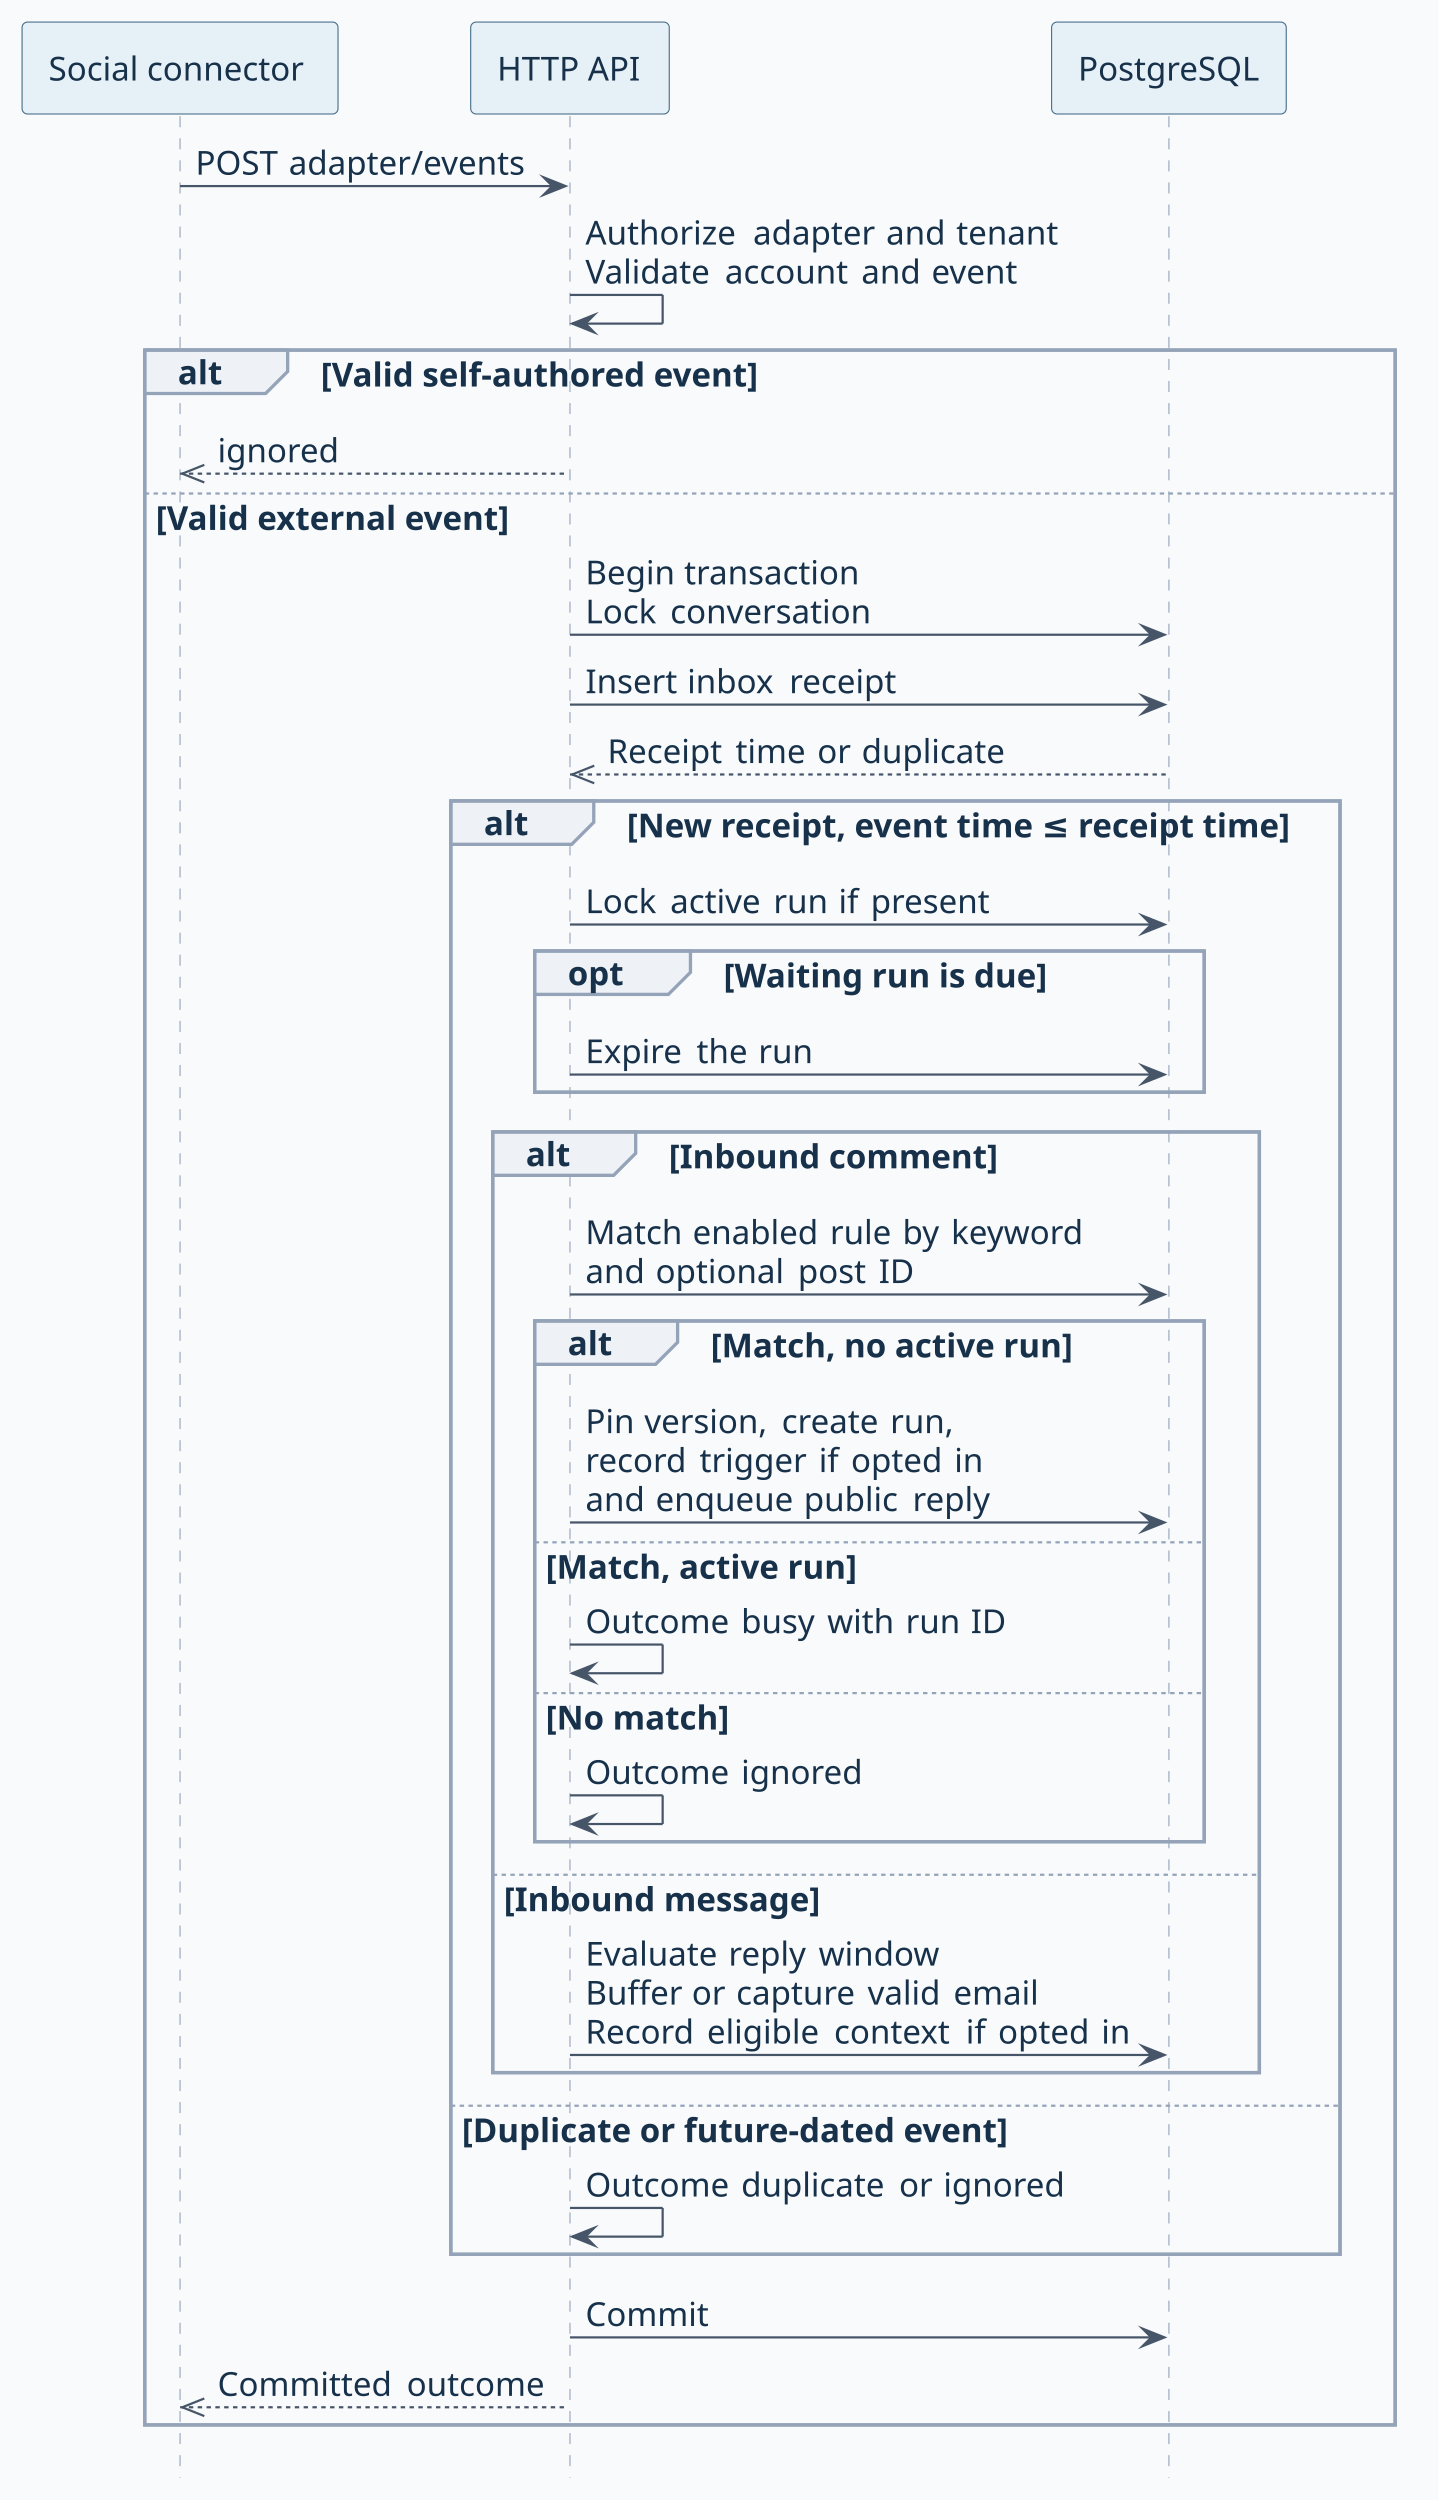
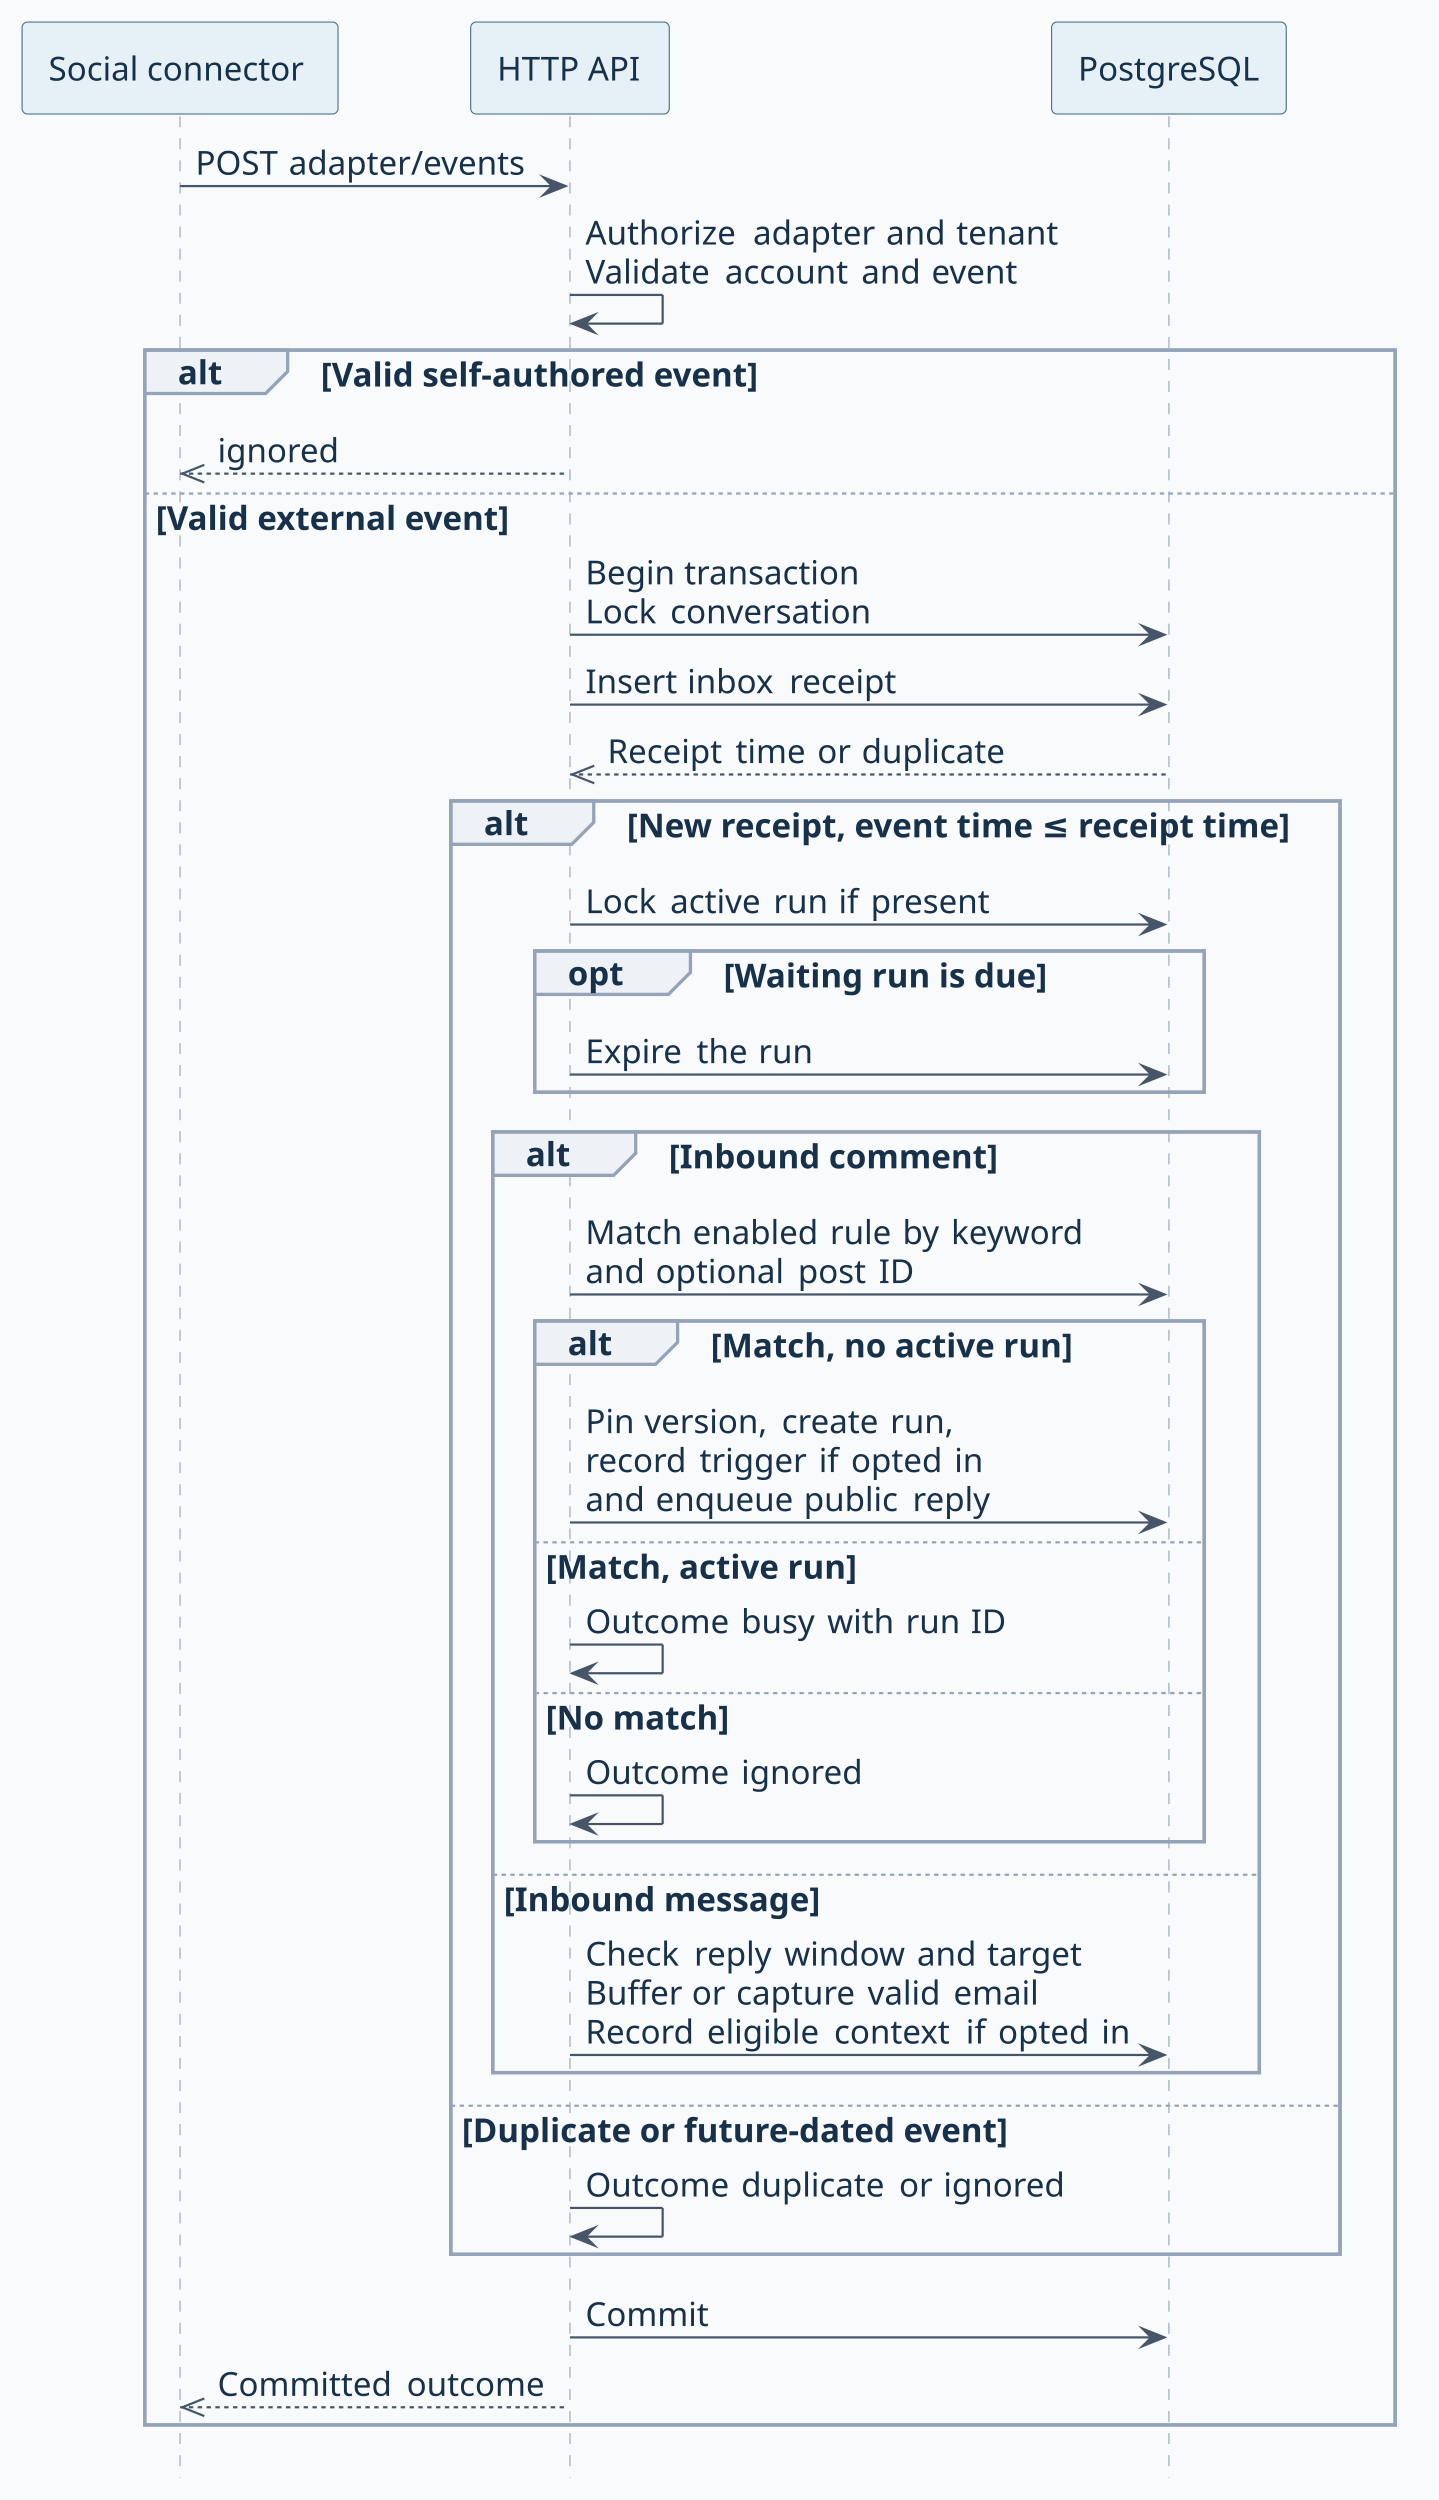
<svg xmlns="http://www.w3.org/2000/svg" version="1.1" data-diagram-type="SEQUENCE" style="width:652px;height:1133px;background:#F8FAFC;" width="652px" height="1133px" viewBox="0 0 652 1133" zoomAndPan="magnify" preserveAspectRatio="none" contentStyleType="text/css">
  <defs />
  <g font-family="sans-serif" lengthAdjust="spacing">
    <rect x="0" y="0" width="652" height="1133" fill="#F8FAFC" style="stroke:none;" />
    <rect x="65.597" y="158.664" width="566.707" height="940.311" fill="none" style="stroke:#94A3B8;stroke-width:1.5;" />
    <rect x="204.314" y="362.992" width="402.99" height="658.65" fill="none" style="stroke:#94A3B8;stroke-width:1.5;" />
    <rect x="242.314" y="430.99" width="303.441" height="63.998" fill="none" style="stroke:#94A3B8;stroke-width:1.5;" />
    <rect x="223.314" y="512.988" width="347.441" height="426.322" fill="none" style="stroke:#94A3B8;stroke-width:1.5;" />
    <rect x="242.314" y="598.652" width="303.441" height="235.994" fill="none" style="stroke:#94A3B8;stroke-width:1.5;" />
    <g class="participant-lifeline" data-qualified-name="gateway" data-entity-uid="part1" id="part1-lifeline" data-source-line="21">
      <g>
        <rect x="78.097" y="52.666" width="8" height="1070.309" fill="#000" fill-opacity="0" />
        <line x1="81.597" y1="52.666" x2="81.597" y2="1122.975" style="stroke:#94A3B8;stroke-width:0.5;stroke-dasharray:5,5;" />
      </g>
    </g>
    <g class="participant-lifeline" data-qualified-name="api" data-entity-uid="part2" id="part2-lifeline" data-source-line="22">
      <g>
        <rect x="254.814" y="52.666" width="8" height="1070.309" fill="#000" fill-opacity="0" />
        <line x1="258.314" y1="52.666" x2="258.314" y2="1122.975" style="stroke:#94A3B8;stroke-width:0.5;stroke-dasharray:5,5;" />
      </g>
    </g>
    <g class="participant-lifeline" data-qualified-name="db" data-entity-uid="part3" id="part3-lifeline" data-source-line="23">
      <g>
        <rect x="526.256" y="52.666" width="8" height="1070.309" fill="#000" fill-opacity="0" />
        <line x1="529.756" y1="52.666" x2="529.756" y2="1122.975" style="stroke:#94A3B8;stroke-width:0.5;stroke-dasharray:5,5;" />
      </g>
    </g>
    <g class="participant participant-head" data-qualified-name="gateway" data-entity-uid="part1" id="part1-head" data-source-line="21">
      <rect x="10" y="10" width="143.194" height="41.666" fill="#E6F0F7" style="stroke:#456C87;stroke-width:0.5;" rx="2.5" ry="2.5" />
      <text x="22" y="36.502" fill="#17314A" font-size="15" textLength="119.194">Social connector</text>
    </g>
    <g class="participant participant-head" data-qualified-name="api" data-entity-uid="part2" id="part2-head" data-source-line="22">
      <rect x="213.319" y="10" width="89.991" height="41.666" fill="#E6F0F7" style="stroke:#456C87;stroke-width:0.5;" rx="2.5" ry="2.5" />
      <text x="225.319" y="36.502" fill="#17314A" font-size="15" textLength="65.991">HTTP API</text>
    </g>
    <g class="participant participant-head" data-qualified-name="db" data-entity-uid="part3" id="part3-head" data-source-line="23">
      <rect x="476.586" y="10" width="106.339" height="41.666" fill="#E6F0F7" style="stroke:#456C87;stroke-width:0.5;" rx="2.5" ry="2.5" />
      <text x="488.586" y="36.502" fill="#17314A" font-size="15" textLength="82.339">PostgreSQL</text>
    </g>
    <g class="message" data-entity-1="part1" data-entity-2="part2" id="msg1" data-source-line="25">
      <polygon points="246.314,80.332,256.314,84.332,246.314,88.332,250.314,84.332" fill="#475569" style="stroke:#475569;stroke-width:1;stroke-linejoin:miter;stroke-miterlimit:10;" />
      <line x1="81.597" y1="84.332" x2="252.314" y2="84.332" style="stroke:#475569;stroke-width:1;" />
      <text x="88.597" y="79.168" fill="#17314A" font-size="15" textLength="37.507">POST</text>
      <text x="126.104" y="79.168" fill="#17314A" font-size="15"> </text>
      <text x="130.851" y="79.168" fill="#17314A" font-size="15" textLength="110.464">adapter/events</text>
    </g>
    <g class="message" data-entity-1="part2" data-entity-2="part2" id="msg2" data-source-line="26">
      <line x1="258.314" y1="133.664" x2="300.314" y2="133.664" style="stroke:#475569;stroke-width:1;" />
      <line x1="300.314" y1="133.664" x2="300.314" y2="146.664" style="stroke:#475569;stroke-width:1;" />
      <line x1="259.314" y1="146.664" x2="300.314" y2="146.664" style="stroke:#475569;stroke-width:1;" />
      <polygon points="269.314,142.664,259.314,146.664,269.314,150.664,265.314,146.664" fill="#475569" style="stroke:#475569;stroke-width:1;stroke-linejoin:miter;stroke-miterlimit:10;" />
      <text x="265.314" y="110.834" fill="#17314A" font-size="15" textLength="71.221">Authorize</text>
      <text x="336.535" y="110.834" fill="#17314A" font-size="15"> </text>
      <text x="341.281" y="110.834" fill="#17314A" font-size="15" textLength="55.554">adapter</text>
      <text x="396.835" y="110.834" fill="#17314A" font-size="15"> </text>
      <text x="401.582" y="110.834" fill="#17314A" font-size="15" textLength="27.034">and</text>
      <text x="428.615" y="110.834" fill="#17314A" font-size="15"> </text>
      <text x="433.361" y="110.834" fill="#17314A" font-size="15" textLength="46.479">tenant</text>
      <text x="265.314" y="128.5" fill="#17314A" font-size="15" textLength="58.455">Validate</text>
      <text x="323.769" y="128.5" fill="#17314A" font-size="15"> </text>
      <text x="328.515" y="128.5" fill="#17314A" font-size="15" textLength="57.092">account</text>
      <text x="385.607" y="128.5" fill="#17314A" font-size="15"> </text>
      <text x="390.354" y="128.5" fill="#17314A" font-size="15" textLength="27.034">and</text>
      <text x="417.387" y="128.5" fill="#17314A" font-size="15"> </text>
      <text x="422.133" y="128.5" fill="#17314A" font-size="15" textLength="39.397">event</text>
    </g>
    <path d="M65.597,158.664 L130.373,158.664 L130.373,168.33 L120.373,178.33 L65.597,178.33 L65.597,158.664" style="stroke:#94A3B8;stroke-width:1.5;" fill="#EEF2F6" />
    <rect x="65.597" y="158.664" width="566.707" height="940.311" fill="none" style="stroke:#94A3B8;stroke-width:1.5;" />
    <text x="80.597" y="174.166" fill="#17314A" font-size="15" textLength="19.775" font-weight="700">alt</text>
    <text x="145.373" y="175.166" fill="#17314A" font-size="15" textLength="210.081" font-weight="700">[Valid self-authored event]</text>
    <g class="message" data-entity-1="part2" data-entity-2="part1" id="msg3" data-source-line="28">
      <line x1="82.597" y1="214.662" x2="92.597" y2="210.662" style="stroke:#475569;stroke-width:1;" />
      <line x1="82.597" y1="214.662" x2="92.597" y2="218.662" style="stroke:#475569;stroke-width:1;" />
      <line x1="81.597" y1="214.662" x2="257.314" y2="214.662" style="stroke:#475569;stroke-width:1;stroke-dasharray:2,2;" />
      <text x="98.597" y="209.498" fill="#17314A" font-size="15" textLength="56.147">ignored</text>
    </g>
    <line x1="65.597" y1="223.662" x2="632.304" y2="223.662" style="stroke:#94A3B8;stroke-width:1;stroke-dasharray:2,2;" />
    <text x="70.597" y="240.164" fill="#17314A" font-size="15" textLength="165.293" font-weight="700">[Valid external event]</text>
    <g class="message" data-entity-1="part2" data-entity-2="part3" id="msg4" data-source-line="30">
      <polygon points="517.756,283.66,527.756,287.66,517.756,291.66,521.756,287.66" fill="#475569" style="stroke:#475569;stroke-width:1;stroke-linejoin:miter;stroke-miterlimit:10;" />
      <line x1="258.314" y1="287.66" x2="523.756" y2="287.66" style="stroke:#475569;stroke-width:1;" />
      <text x="265.314" y="264.83" fill="#17314A" font-size="15" textLength="39.983">Begin</text>
      <text x="305.297" y="264.83" fill="#17314A" font-size="15"> </text>
      <text x="310.043" y="264.83" fill="#17314A" font-size="15" textLength="81.423">transaction</text>
      <text x="265.314" y="282.496" fill="#17314A" font-size="15" textLength="33.662">Lock</text>
      <text x="298.977" y="282.496" fill="#17314A" font-size="15"> </text>
      <text x="303.723" y="282.496" fill="#17314A" font-size="15" textLength="92.864">conversation</text>
    </g>
    <g class="message" data-entity-1="part2" data-entity-2="part3" id="msg5" data-source-line="31">
      <polygon points="517.756,315.326,527.756,319.326,517.756,323.326,521.756,319.326" fill="#475569" style="stroke:#475569;stroke-width:1;stroke-linejoin:miter;stroke-miterlimit:10;" />
      <line x1="258.314" y1="319.326" x2="523.756" y2="319.326" style="stroke:#475569;stroke-width:1;" />
      <text x="265.314" y="314.162" fill="#17314A" font-size="15" textLength="41.382">Insert</text>
      <text x="306.696" y="314.162" fill="#17314A" font-size="15"> </text>
      <text x="311.442" y="314.162" fill="#17314A" font-size="15" textLength="41.499">inbox</text>
      <text x="352.941" y="314.162" fill="#17314A" font-size="15"> </text>
      <text x="357.688" y="314.162" fill="#17314A" font-size="15" textLength="49.922">receipt</text>
    </g>
    <g class="message" data-entity-1="part3" data-entity-2="part2" id="msg6" data-source-line="32">
      <line x1="259.314" y1="350.992" x2="269.314" y2="346.992" style="stroke:#475569;stroke-width:1;" />
      <line x1="259.314" y1="350.992" x2="269.314" y2="354.992" style="stroke:#475569;stroke-width:1;" />
      <line x1="258.314" y1="350.992" x2="528.756" y2="350.992" style="stroke:#475569;stroke-width:1;stroke-dasharray:2,2;" />
      <text x="275.314" y="345.828" fill="#17314A" font-size="15" textLength="53.269">Receipt</text>
      <text x="328.583" y="345.828" fill="#17314A" font-size="15"> </text>
      <text x="333.33" y="345.828" fill="#17314A" font-size="15" textLength="32.307">time</text>
      <text x="365.637" y="345.828" fill="#17314A" font-size="15"> </text>
      <text x="370.383" y="345.828" fill="#17314A" font-size="15" textLength="15.352">or</text>
      <text x="385.734" y="345.828" fill="#17314A" font-size="15"> </text>
      <text x="390.48" y="345.828" fill="#17314A" font-size="15" textLength="66.797">duplicate</text>
    </g>
    <path d="M204.314,362.992 L269.09,362.992 L269.09,372.658 L259.09,382.658 L204.314,382.658 L204.314,362.992" style="stroke:#94A3B8;stroke-width:1.5;" fill="#EEF2F6" />
    <rect x="204.314" y="362.992" width="402.99" height="658.65" fill="none" style="stroke:#94A3B8;stroke-width:1.5;" />
    <text x="219.314" y="378.494" fill="#17314A" font-size="15" textLength="19.775" font-weight="700">alt</text>
    <text x="284.09" y="379.494" fill="#17314A" font-size="15" textLength="307.214" font-weight="700">[New receipt, event time ≤ receipt time]</text>
    <g class="message" data-entity-1="part2" data-entity-2="part3" id="msg7" data-source-line="34">
      <polygon points="517.756,414.99,527.756,418.99,517.756,422.99,521.756,418.99" fill="#475569" style="stroke:#475569;stroke-width:1;stroke-linejoin:miter;stroke-miterlimit:10;" />
      <line x1="258.314" y1="418.99" x2="523.756" y2="418.99" style="stroke:#475569;stroke-width:1;" />
      <text x="265.314" y="413.826" fill="#17314A" font-size="15" textLength="33.662">Lock</text>
      <text x="298.977" y="413.826" fill="#17314A" font-size="15"> </text>
      <text x="303.723" y="413.826" fill="#17314A" font-size="15" textLength="42.034">active</text>
      <text x="345.756" y="413.826" fill="#17314A" font-size="15"> </text>
      <text x="350.502" y="413.826" fill="#17314A" font-size="15" textLength="24.756">run</text>
      <text x="375.258" y="413.826" fill="#17314A" font-size="15"> </text>
      <text x="380.004" y="413.826" fill="#17314A" font-size="15" textLength="9.851">if</text>
      <text x="389.855" y="413.826" fill="#17314A" font-size="15"> </text>
      <text x="394.602" y="413.826" fill="#17314A" font-size="15" textLength="54.858">present</text>
    </g>
    <path d="M242.314,430.99 L312.913,430.99 L312.913,440.656 L302.913,450.656 L242.314,450.656 L242.314,430.99" style="stroke:#94A3B8;stroke-width:1.5;" fill="#EEF2F6" />
    <rect x="242.314" y="430.99" width="303.441" height="63.998" fill="none" style="stroke:#94A3B8;stroke-width:1.5;" />
    <text x="257.314" y="446.492" fill="#17314A" font-size="15" textLength="25.598" font-weight="700">opt</text>
    <text x="327.913" y="447.492" fill="#17314A" font-size="15" textLength="152.366" font-weight="700">[Waiting run is due]</text>
    <g class="message" data-entity-1="part2" data-entity-2="part3" id="msg8" data-source-line="36">
      <polygon points="517.756,482.988,527.756,486.988,517.756,490.988,521.756,486.988" fill="#475569" style="stroke:#475569;stroke-width:1;stroke-linejoin:miter;stroke-miterlimit:10;" />
      <line x1="258.314" y1="486.988" x2="523.756" y2="486.988" style="stroke:#475569;stroke-width:1;" />
      <text x="265.314" y="481.824" fill="#17314A" font-size="15" textLength="45.601">Expire</text>
      <text x="310.915" y="481.824" fill="#17314A" font-size="15"> </text>
      <text x="315.661" y="481.824" fill="#17314A" font-size="15" textLength="23.276">the</text>
      <text x="338.938" y="481.824" fill="#17314A" font-size="15"> </text>
      <text x="343.684" y="481.824" fill="#17314A" font-size="15" textLength="24.756">run</text>
    </g>
    <path d="M223.314,512.988 L288.09,512.988 L288.09,522.654 L278.09,532.654 L223.314,532.654 L223.314,512.988" style="stroke:#94A3B8;stroke-width:1.5;" fill="#EEF2F6" />
    <rect x="223.314" y="512.988" width="347.441" height="426.322" fill="none" style="stroke:#94A3B8;stroke-width:1.5;" />
    <text x="238.314" y="528.49" fill="#17314A" font-size="15" textLength="19.775" font-weight="700">alt</text>
    <text x="303.09" y="529.49" fill="#17314A" font-size="15" textLength="151.421" font-weight="700">[Inbound comment]</text>
    <g class="message" data-entity-1="part2" data-entity-2="part3" id="msg9" data-source-line="39">
      <polygon points="517.756,582.652,527.756,586.652,517.756,590.652,521.756,586.652" fill="#475569" style="stroke:#475569;stroke-width:1;stroke-linejoin:miter;stroke-miterlimit:10;" />
      <line x1="258.314" y1="586.652" x2="523.756" y2="586.652" style="stroke:#475569;stroke-width:1;" />
      <text x="265.314" y="563.822" fill="#17314A" font-size="15" textLength="43.806">Match</text>
      <text x="309.121" y="563.822" fill="#17314A" font-size="15"> </text>
      <text x="313.867" y="563.822" fill="#17314A" font-size="15" textLength="57.524">enabled</text>
      <text x="371.391" y="563.822" fill="#17314A" font-size="15"> </text>
      <text x="376.137" y="563.822" fill="#17314A" font-size="15" textLength="28.14">rule</text>
      <text x="404.277" y="563.822" fill="#17314A" font-size="15"> </text>
      <text x="409.023" y="563.822" fill="#17314A" font-size="15" textLength="17.278">by</text>
      <text x="426.301" y="563.822" fill="#17314A" font-size="15"> </text>
      <text x="431.047" y="563.822" fill="#17314A" font-size="15" textLength="61.311">keyword</text>
      <text x="265.314" y="581.488" fill="#17314A" font-size="15" textLength="27.034">and</text>
      <text x="292.348" y="581.488" fill="#17314A" font-size="15"> </text>
      <text x="297.094" y="581.488" fill="#17314A" font-size="15" textLength="59.744">optional</text>
      <text x="356.838" y="581.488" fill="#17314A" font-size="15"> </text>
      <text x="361.584" y="581.488" fill="#17314A" font-size="15" textLength="31.912">post</text>
      <text x="393.496" y="581.488" fill="#17314A" font-size="15"> </text>
      <text x="398.242" y="581.488" fill="#17314A" font-size="15" textLength="15.557">ID</text>
    </g>
    <path d="M242.314,598.652 L307.09,598.652 L307.09,608.318 L297.09,618.318 L242.314,618.318 L242.314,598.652" style="stroke:#94A3B8;stroke-width:1.5;" fill="#EEF2F6" />
    <rect x="242.314" y="598.652" width="303.441" height="235.994" fill="none" style="stroke:#94A3B8;stroke-width:1.5;" />
    <text x="257.314" y="614.154" fill="#17314A" font-size="15" textLength="19.775" font-weight="700">alt</text>
    <text x="322.09" y="615.154" fill="#17314A" font-size="15" textLength="167.402" font-weight="700">[Match, no active run]</text>
    <g class="message" data-entity-1="part2" data-entity-2="part3" id="msg10" data-source-line="41">
      <polygon points="517.756,685.982,527.756,689.982,517.756,693.982,521.756,689.982" fill="#475569" style="stroke:#475569;stroke-width:1;stroke-linejoin:miter;stroke-miterlimit:10;" />
      <line x1="258.314" y1="689.982" x2="523.756" y2="689.982" style="stroke:#475569;stroke-width:1;" />
      <text x="265.314" y="649.486" fill="#17314A" font-size="15" textLength="21.936">Pin</text>
      <text x="287.25" y="649.486" fill="#17314A" font-size="15"> </text>
      <text x="291.997" y="649.486" fill="#17314A" font-size="15" textLength="57.51">version,</text>
      <text x="349.506" y="649.486" fill="#17314A" font-size="15"> </text>
      <text x="354.252" y="649.486" fill="#17314A" font-size="15" textLength="44.429">create</text>
      <text x="398.681" y="649.486" fill="#17314A" font-size="15"> </text>
      <text x="403.427" y="649.486" fill="#17314A" font-size="15" textLength="29.502">run,</text>
      <text x="265.314" y="667.152" fill="#17314A" font-size="15" textLength="46.97">record</text>
      <text x="312.285" y="667.152" fill="#17314A" font-size="15"> </text>
      <text x="317.031" y="667.152" fill="#17314A" font-size="15" textLength="49.285">trigger</text>
      <text x="366.315" y="667.152" fill="#17314A" font-size="15"> </text>
      <text x="371.062" y="667.152" fill="#17314A" font-size="15" textLength="9.851">if</text>
      <text x="380.913" y="667.152" fill="#17314A" font-size="15"> </text>
      <text x="385.659" y="667.152" fill="#17314A" font-size="15" textLength="42.063">opted</text>
      <text x="427.722" y="667.152" fill="#17314A" font-size="15"> </text>
      <text x="432.468" y="667.152" fill="#17314A" font-size="15" textLength="13.645">in</text>
      <text x="265.314" y="684.818" fill="#17314A" font-size="15" textLength="27.034">and</text>
      <text x="292.348" y="684.818" fill="#17314A" font-size="15"> </text>
      <text x="297.094" y="684.818" fill="#17314A" font-size="15" textLength="62.439">enqueue</text>
      <text x="359.533" y="684.818" fill="#17314A" font-size="15"> </text>
      <text x="364.279" y="684.818" fill="#17314A" font-size="15" textLength="44.546">public</text>
      <text x="408.825" y="684.818" fill="#17314A" font-size="15"> </text>
      <text x="413.571" y="684.818" fill="#17314A" font-size="15" textLength="36.108">reply</text>
    </g>
    <line x1="242.314" y1="698.982" x2="545.756" y2="698.982" style="stroke:#94A3B8;stroke-width:1;stroke-dasharray:2,2;" />
    <text x="247.314" y="715.484" fill="#17314A" font-size="15" textLength="143.027" font-weight="700">[Match, active run]</text>
    <g class="message" data-entity-1="part2" data-entity-2="part2" id="msg11" data-source-line="43">
      <line x1="258.314" y1="745.314" x2="300.314" y2="745.314" style="stroke:#475569;stroke-width:1;" />
      <line x1="300.314" y1="745.314" x2="300.314" y2="758.314" style="stroke:#475569;stroke-width:1;" />
      <line x1="259.314" y1="758.314" x2="300.314" y2="758.314" style="stroke:#475569;stroke-width:1;" />
      <polygon points="269.314,754.314,259.314,758.314,269.314,762.314,265.314,758.314" fill="#475569" style="stroke:#475569;stroke-width:1;stroke-linejoin:miter;stroke-miterlimit:10;" />
      <text x="265.314" y="740.15" fill="#17314A" font-size="15" textLength="65.83">Outcome</text>
      <text x="331.145" y="740.15" fill="#17314A" font-size="15"> </text>
      <text x="335.891" y="740.15" fill="#17314A" font-size="15" textLength="34.233">busy</text>
      <text x="370.124" y="740.15" fill="#17314A" font-size="15"> </text>
      <text x="374.87" y="740.15" fill="#17314A" font-size="15" textLength="30.813">with</text>
      <text x="405.683" y="740.15" fill="#17314A" font-size="15"> </text>
      <text x="410.429" y="740.15" fill="#17314A" font-size="15" textLength="24.756">run</text>
      <text x="435.185" y="740.15" fill="#17314A" font-size="15"> </text>
      <text x="439.931" y="740.15" fill="#17314A" font-size="15" textLength="15.557">ID</text>
    </g>
    <line x1="242.314" y1="767.314" x2="545.756" y2="767.314" style="stroke:#94A3B8;stroke-width:1;stroke-dasharray:2,2;" />
    <text x="247.314" y="783.816" fill="#17314A" font-size="15" textLength="84.448" font-weight="700">[No match]</text>
    <g class="message" data-entity-1="part2" data-entity-2="part2" id="msg12" data-source-line="45">
      <line x1="258.314" y1="813.646" x2="300.314" y2="813.646" style="stroke:#475569;stroke-width:1;" />
      <line x1="300.314" y1="813.646" x2="300.314" y2="826.646" style="stroke:#475569;stroke-width:1;" />
      <line x1="259.314" y1="826.646" x2="300.314" y2="826.646" style="stroke:#475569;stroke-width:1;" />
      <polygon points="269.314,822.646,259.314,826.646,269.314,830.646,265.314,826.646" fill="#475569" style="stroke:#475569;stroke-width:1;stroke-linejoin:miter;stroke-miterlimit:10;" />
      <text x="265.314" y="808.482" fill="#17314A" font-size="15" textLength="65.83">Outcome</text>
      <text x="331.145" y="808.482" fill="#17314A" font-size="15"> </text>
      <text x="335.891" y="808.482" fill="#17314A" font-size="15" textLength="56.147">ignored</text>
    </g>
    <line x1="223.314" y1="849.646" x2="570.756" y2="849.646" style="stroke:#94A3B8;stroke-width:1;stroke-dasharray:2,2;" />
    <text x="228.314" y="866.148" fill="#17314A" font-size="15" textLength="147.847" font-weight="700">[Inbound message]</text>
    <g class="message" data-entity-1="part2" data-entity-2="part3" id="msg13" data-source-line="48">
      <polygon points="517.756,927.311,527.756,931.311,517.756,935.311,521.756,931.311" fill="#475569" style="stroke:#475569;stroke-width:1;stroke-linejoin:miter;stroke-miterlimit:10;" />
      <line x1="258.314" y1="931.311" x2="523.756" y2="931.311" style="stroke:#475569;stroke-width:1;" />
-       <text x="265.314" y="890.814" fill="#17314A" font-size="15" textLength="60.073">Evaluate</text>
-       <text x="325.388" y="890.814" fill="#17314A" font-size="15"> </text>
-       <text x="330.134" y="890.814" fill="#17314A" font-size="15" textLength="36.108">reply</text>
-       <text x="366.242" y="890.814" fill="#17314A" font-size="15"> </text>
-       <text x="370.988" y="890.814" fill="#17314A" font-size="15" textLength="55.415">window</text>
+       <text x="265.314" y="890.814" fill="#17314A" font-size="15" textLength="44.495">Check</text>
+       <text x="309.809" y="890.814" fill="#17314A" font-size="15"> </text>
+       <text x="314.555" y="890.814" fill="#17314A" font-size="15" textLength="36.108">reply</text>
+       <text x="350.664" y="890.814" fill="#17314A" font-size="15"> </text>
+       <text x="355.41" y="890.814" fill="#17314A" font-size="15" textLength="55.415">window</text>
+       <text x="410.825" y="890.814" fill="#17314A" font-size="15"> </text>
+       <text x="415.571" y="890.814" fill="#17314A" font-size="15" textLength="27.034">and</text>
+       <text x="442.604" y="890.814" fill="#17314A" font-size="15"> </text>
+       <text x="447.351" y="890.814" fill="#17314A" font-size="15" textLength="43.352">target</text>
      <text x="265.314" y="908.48" fill="#17314A" font-size="15" textLength="43.462">Buffer</text>
      <text x="308.776" y="908.48" fill="#17314A" font-size="15"> </text>
      <text x="313.522" y="908.48" fill="#17314A" font-size="15" textLength="15.352">or</text>
      <text x="328.874" y="908.48" fill="#17314A" font-size="15"> </text>
      <text x="333.62" y="908.48" fill="#17314A" font-size="15" textLength="54.822">capture</text>
      <text x="388.442" y="908.48" fill="#17314A" font-size="15"> </text>
      <text x="393.188" y="908.48" fill="#17314A" font-size="15" textLength="34.16">valid</text>
      <text x="427.348" y="908.48" fill="#17314A" font-size="15"> </text>
      <text x="432.094" y="908.48" fill="#17314A" font-size="15" textLength="39.316">email</text>
      <text x="265.314" y="926.146" fill="#17314A" font-size="15" textLength="50.317">Record</text>
      <text x="315.632" y="926.146" fill="#17314A" font-size="15"> </text>
      <text x="320.378" y="926.146" fill="#17314A" font-size="15" textLength="52.852">eligible</text>
      <text x="373.229" y="926.146" fill="#17314A" font-size="15"> </text>
      <text x="377.976" y="926.146" fill="#17314A" font-size="15" textLength="54.983">context</text>
      <text x="432.958" y="926.146" fill="#17314A" font-size="15"> </text>
      <text x="437.705" y="926.146" fill="#17314A" font-size="15" textLength="9.851">if</text>
      <text x="447.556" y="926.146" fill="#17314A" font-size="15"> </text>
      <text x="452.302" y="926.146" fill="#17314A" font-size="15" textLength="42.063">opted</text>
      <text x="494.365" y="926.146" fill="#17314A" font-size="15"> </text>
      <text x="499.111" y="926.146" fill="#17314A" font-size="15" textLength="13.645">in</text>
    </g>
    <line x1="204.314" y1="954.311" x2="607.304" y2="954.311" style="stroke:#94A3B8;stroke-width:1;stroke-dasharray:2,2;" />
    <text x="209.314" y="970.813" fill="#17314A" font-size="15" textLength="258.618" font-weight="700">[Duplicate or future-dated event]</text>
    <g class="message" data-entity-1="part2" data-entity-2="part2" id="msg14" data-source-line="51">
      <line x1="258.314" y1="1000.643" x2="300.314" y2="1000.643" style="stroke:#475569;stroke-width:1;" />
      <line x1="300.314" y1="1000.643" x2="300.314" y2="1013.643" style="stroke:#475569;stroke-width:1;" />
      <line x1="259.314" y1="1013.643" x2="300.314" y2="1013.643" style="stroke:#475569;stroke-width:1;" />
      <polygon points="269.314,1009.643,259.314,1013.643,269.314,1017.643,265.314,1013.643" fill="#475569" style="stroke:#475569;stroke-width:1;stroke-linejoin:miter;stroke-miterlimit:10;" />
      <text x="265.314" y="995.479" fill="#17314A" font-size="15" textLength="65.83">Outcome</text>
      <text x="331.145" y="995.479" fill="#17314A" font-size="15"> </text>
      <text x="335.891" y="995.479" fill="#17314A" font-size="15" textLength="66.797">duplicate</text>
      <text x="402.688" y="995.479" fill="#17314A" font-size="15"> </text>
      <text x="407.434" y="995.479" fill="#17314A" font-size="15" textLength="15.352">or</text>
      <text x="422.785" y="995.479" fill="#17314A" font-size="15"> </text>
      <text x="427.531" y="995.479" fill="#17314A" font-size="15" textLength="56.147">ignored</text>
    </g>
    <g class="message" data-entity-1="part2" data-entity-2="part3" id="msg15" data-source-line="53">
      <polygon points="517.756,1055.309,527.756,1059.309,517.756,1063.309,521.756,1059.309" fill="#475569" style="stroke:#475569;stroke-width:1;stroke-linejoin:miter;stroke-miterlimit:10;" />
      <line x1="258.314" y1="1059.309" x2="523.756" y2="1059.309" style="stroke:#475569;stroke-width:1;" />
      <text x="265.314" y="1054.145" fill="#17314A" font-size="15" textLength="57.546">Commit</text>
    </g>
    <g class="message" data-entity-1="part2" data-entity-2="part1" id="msg16" data-source-line="54">
      <line x1="82.597" y1="1090.975" x2="92.597" y2="1086.975" style="stroke:#475569;stroke-width:1;" />
      <line x1="82.597" y1="1090.975" x2="92.597" y2="1094.975" style="stroke:#475569;stroke-width:1;" />
      <line x1="81.597" y1="1090.975" x2="257.314" y2="1090.975" style="stroke:#475569;stroke-width:1;stroke-dasharray:2,2;" />
      <text x="98.597" y="1085.811" fill="#17314A" font-size="15" textLength="80.955">Committed</text>
      <text x="179.552" y="1085.811" fill="#17314A" font-size="15"> </text>
      <text x="184.298" y="1085.811" fill="#17314A" font-size="15" textLength="63.391">outcome</text>
    </g>
  </g>
</svg>
